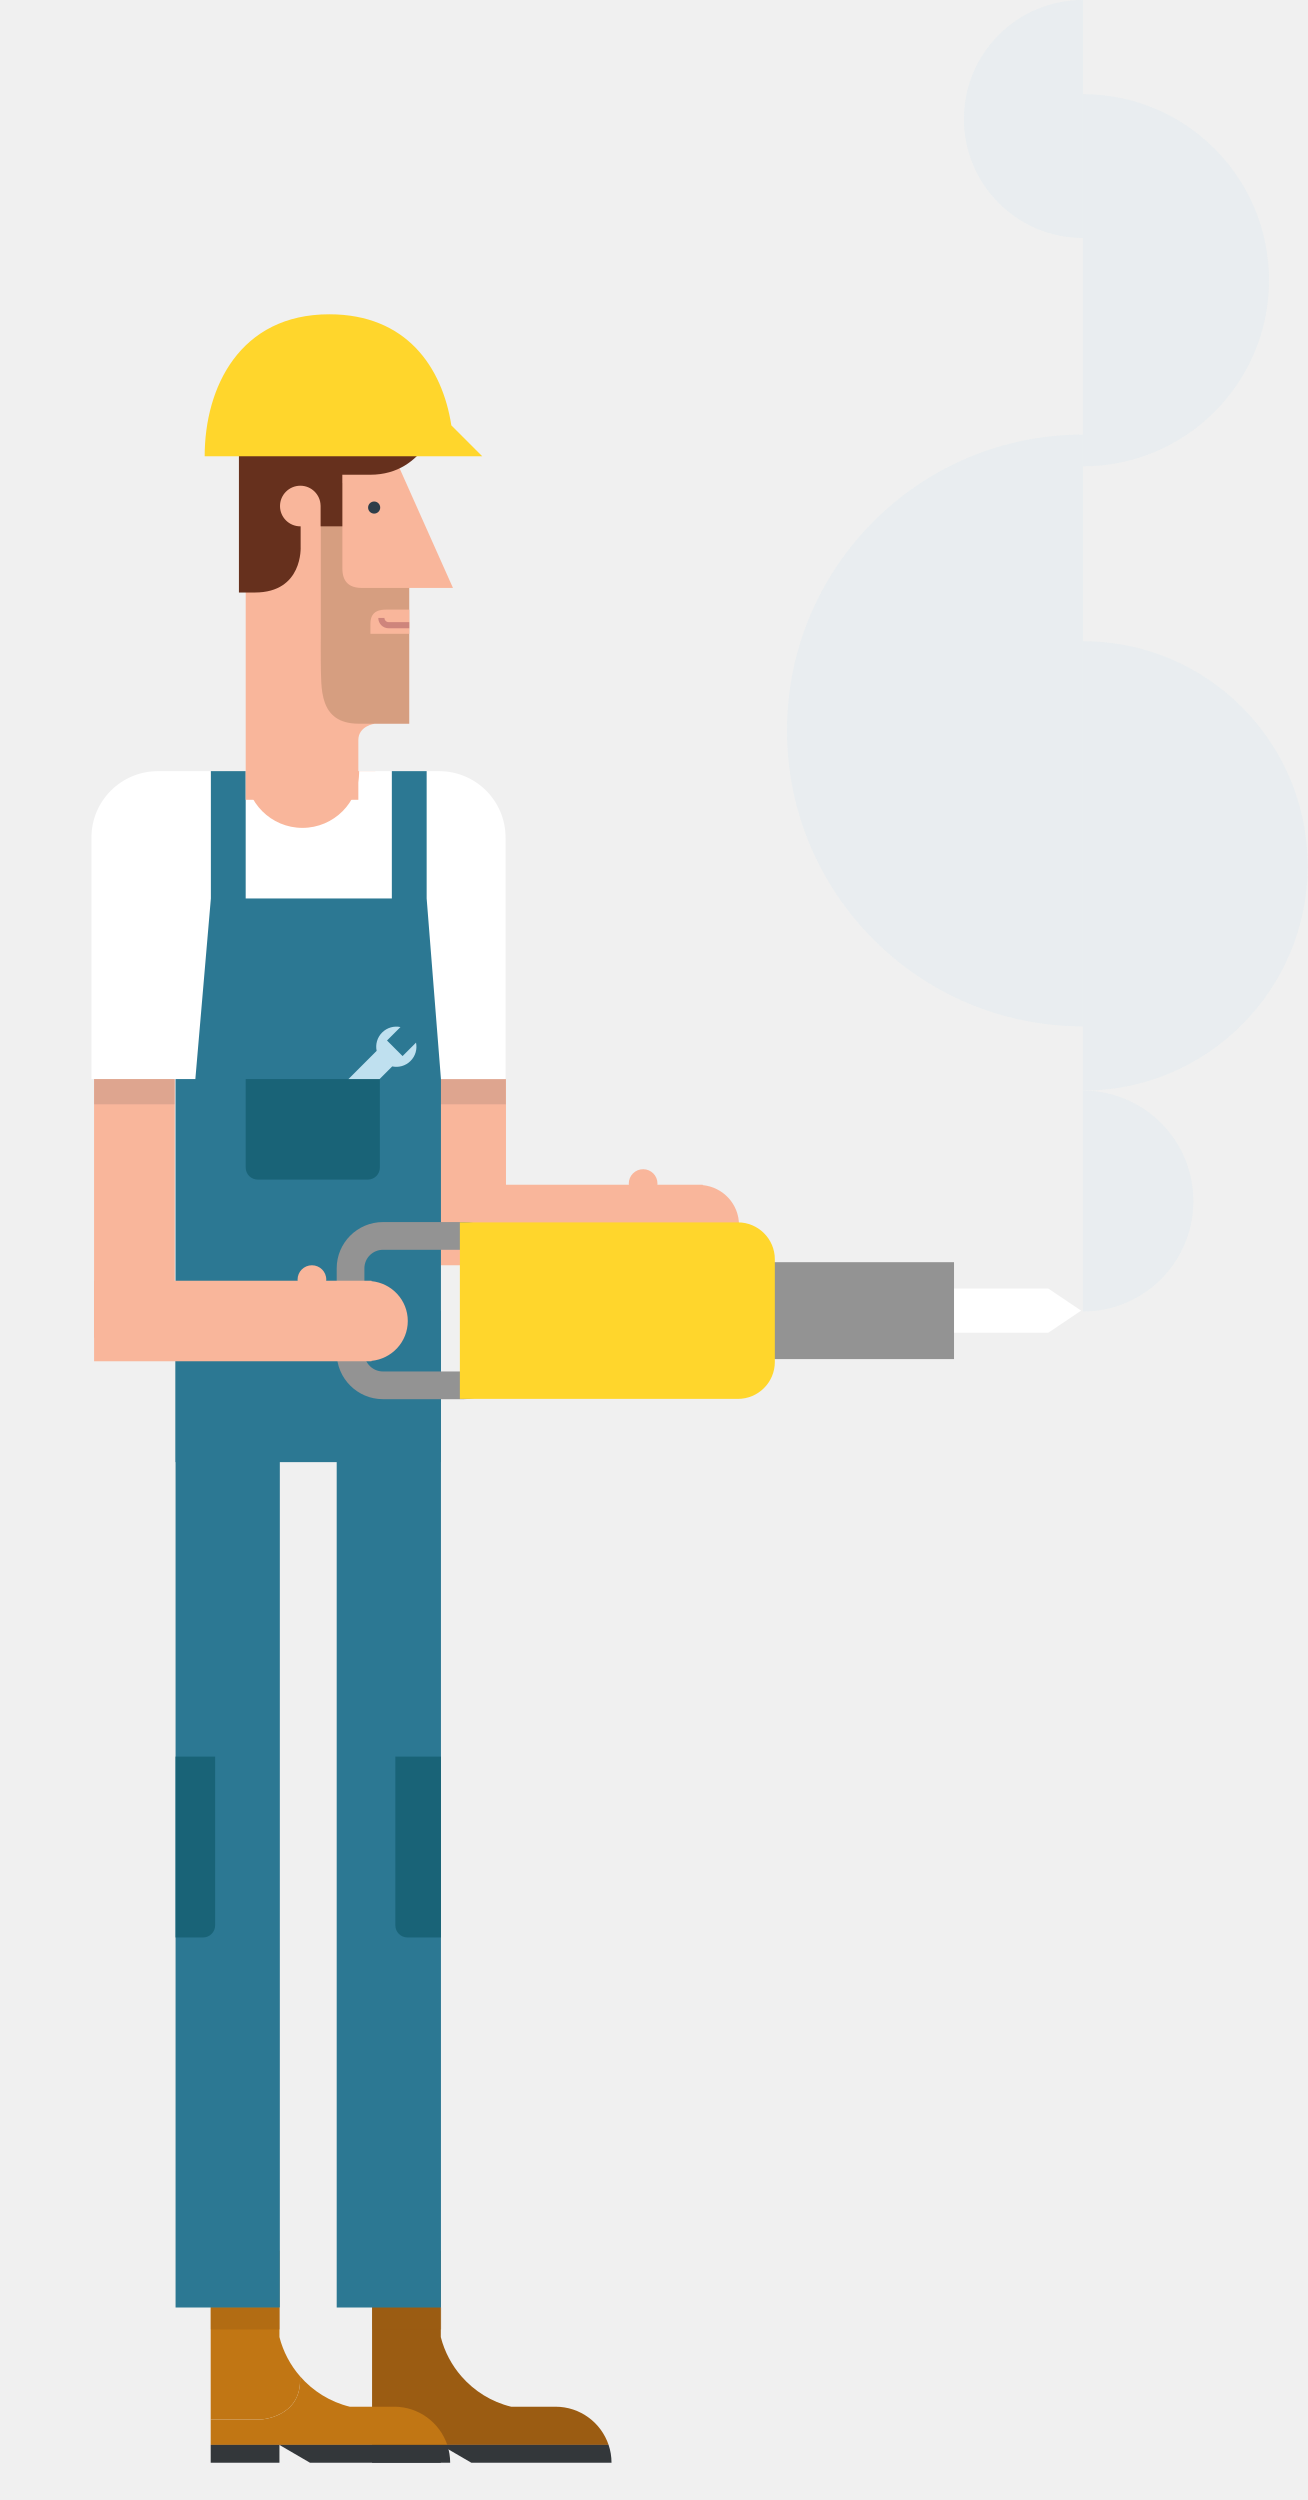
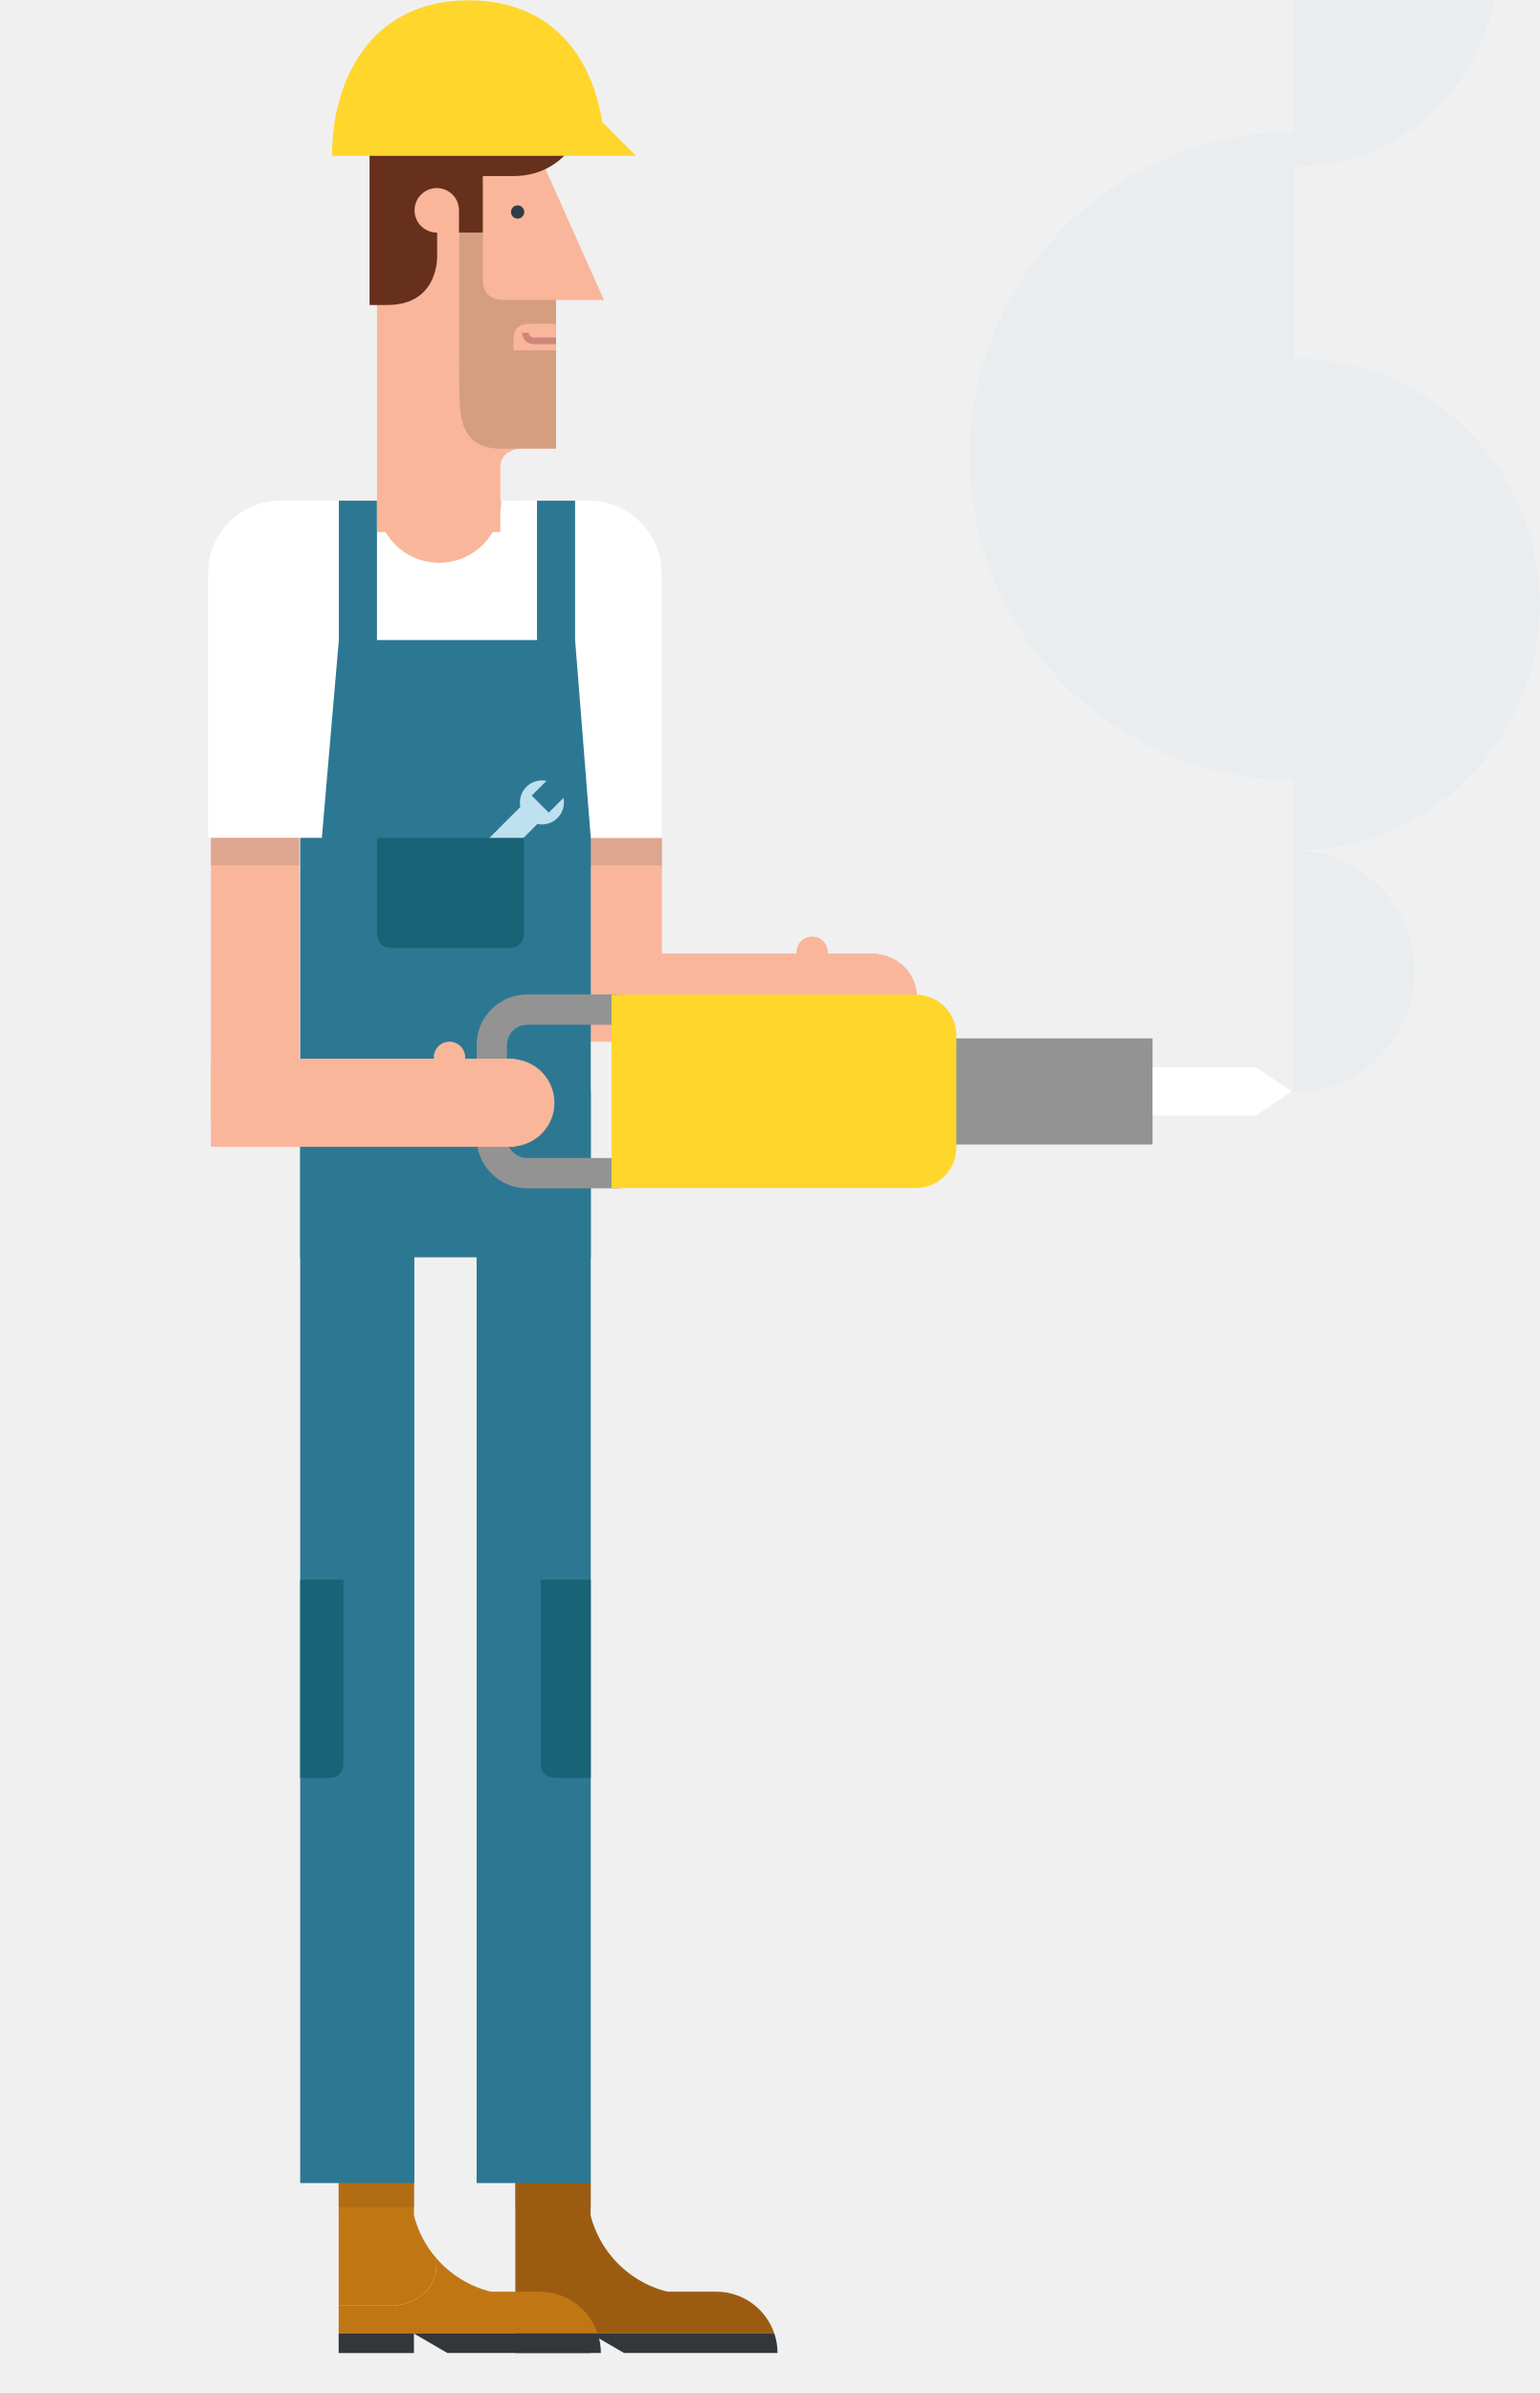
- <svg xmlns="http://www.w3.org/2000/svg" version="1.1" id="Layer_1" x="0px" y="0px" width="109.082px" height="208.547px" viewBox="0 -26.254 109.082 208.547" enable-background="new 0 -26.254 109.082 208.547" xml:space="preserve">
+ <svg xmlns="http://www.w3.org/2000/svg" version="1.1" id="Layer_1" x="0px" y="0px" width="117.306px" height="182.292px" viewBox="0 0 117.306 182.292" enable-background="new 0 0 117.306 182.292" xml:space="preserve">
  <g>
    <g>
-       <path fill="#F9B69B" d="M52.452,72.477c0,0.034,0.008,0.063,0.01,0.098h-2.938H35.478v6.717h14.047h4.548h4.21    c0,0,0.002,0,0.006,0h0.008h0.322v-0.033c1.697-0.17,3.027-1.584,3.027-3.327c0-1.742-1.33-3.157-3.027-3.325v-0.032h-0.316    c0,0-0.008-0.002-0.014-0.002c-0.004,0-0.01,0.002-0.014,0.002h-3.439c0.003-0.034,0.01-0.063,0.01-0.098    c0-0.662-0.535-1.197-1.195-1.197C52.988,71.28,52.452,71.815,52.452,72.477z" />
-       <rect x="35.478" y="63.761" fill="#F9B69B" width="6.73" height="13.584" />
+       <path fill="#F9B69B" d="M60.676,72.54c0,0.034,0.008,0.063,0.01,0.098h-2.938H43.701v6.717h14.048h4.548h4.21c0,0,0.002,0,0.006,0    h0.008h0.322v-0.033c1.697-0.17,3.027-1.584,3.027-3.327c0-1.742-1.33-3.157-3.027-3.325v-0.032h-0.316    c0,0-0.008-0.002-0.014-0.002c-0.004,0-0.01,0.002-0.014,0.002H63.06c0.003-0.034,0.01-0.063,0.01-0.098    c0-0.662-0.535-1.197-1.195-1.197C61.212,71.342,60.676,71.877,60.676,72.54z" />
+       <rect x="43.701" y="63.823" fill="#F9B69B" width="6.73" height="13.584" />
    </g>
-     <rect x="35.478" y="63.762" opacity="0.4" fill="#B78C7D" width="6.717" height="2.104" />
+     <rect x="43.701" y="63.825" opacity="0.4" fill="#B78C7D" enable-background="new    " width="6.717" height="2.104" />
    <g>
      <g>
-         <path fill="#9B5C12" d="M46.342,174.511h-3.704c-1.637-0.398-3.076-1.303-4.146-2.533c-0.809-0.928-1.406-2.047-1.721-3.275     v-7.215l-0.186-0.041h-5.548v9.121v3.051v0.979v0.98v2.119h19.731C50.146,175.845,48.401,174.511,46.342,174.511z" />
-         <path fill="#33373A" d="M31.037,179.185h5.733v-0.555v-0.93l2.547,1.484h11.695c0-0.52-0.086-1.023-0.244-1.488H31.037v0.934     V179.185z" />
-         <rect x="31.037" y="166.236" opacity="0.4" fill="#9B5C12" width="5.765" height="1.83" />
+         <path fill="#9B5C12" d="M54.565,174.574h-3.704c-1.637-0.398-3.076-1.303-4.146-2.533c-0.81-0.928-1.406-2.047-1.722-3.275     v-7.215l-0.186-0.041h-5.548v9.121v3.051v0.979v0.98v2.119h19.73C58.37,175.908,56.624,174.574,54.565,174.574z" />
+         <path fill="#33373A" d="M39.261,179.248h5.733v-0.555v-0.93l2.547,1.482h11.694c0-0.52-0.086-1.021-0.244-1.488h-19.73v0.936     V179.248z" />
+         <rect x="39.261" y="166.298" opacity="0.4" fill="#9B5C12" enable-background="new    " width="5.765" height="1.83" />
      </g>
      <g>
-         <rect x="28.087" y="83.077" fill="#2C7893" width="8.696" height="83.159" />
-         <path fill="#196377" d="M32.979,120.277v9.777v2.795v1.51c0,0.557,0.451,1.008,1.008,1.008h2.796v-15.09H32.979z" />
+         <rect x="36.311" y="83.14" fill="#2C7893" width="8.696" height="83.159" />
+         <path fill="#196377" d="M41.203,120.339v9.777v2.795v1.51c0,0.557,0.451,1.008,1.008,1.008h2.796v-15.09H41.203L41.203,120.339z" />
      </g>
    </g>
    <g>
      <g>
        <g>
-           <path fill="#C17614" d="M32.884,174.511h-3.706c-1.636-0.398-3.075-1.303-4.146-2.533c-0.002,0.123-0.002,0.24-0.002,0.354      c0,3.057-3.248,3.246-3.248,3.246h-4.205v2.119H37.31C36.688,175.845,34.941,174.511,32.884,174.511z" />
-           <path fill="#C17614" d="M25.03,172.332c0-0.113,0-0.23,0.002-0.354c-0.809-0.928-1.406-2.047-1.721-3.275v-7.215l-0.184-0.041      h-5.551v9.121v3.051v0.979v0.98h4.205C21.782,175.578,25.03,175.388,25.03,172.332z" />
-           <path fill="#33373A" d="M17.577,179.185h5.734v-0.555v-0.93l2.547,1.484h11.695c0-0.52-0.088-1.023-0.244-1.488H17.577v0.934      V179.185z" />
+           <path fill="#C17614" d="M41.107,174.574h-3.706c-1.636-0.398-3.075-1.303-4.146-2.533c-0.002,0.123-0.002,0.24-0.002,0.354      c0,3.057-3.248,3.246-3.248,3.246h-4.205v2.119h19.732C44.912,175.908,43.164,174.574,41.107,174.574z" />
+           <path fill="#C17614" d="M33.253,172.394c0-0.113,0-0.23,0.002-0.354c-0.809-0.928-1.406-2.047-1.721-3.275v-7.215l-0.184-0.041      H25.8v9.121v3.051v0.979v0.98h4.205C30.006,175.64,33.253,175.451,33.253,172.394z" />
+           <path fill="#33373A" d="M25.801,179.248h5.734v-0.555v-0.93l2.547,1.482h11.696c0-0.52-0.089-1.021-0.244-1.488H25.801v0.936      V179.248z" />
        </g>
-         <rect x="17.577" y="166.236" opacity="0.4" fill="#9B5C12" width="5.766" height="1.83" />
+         <rect x="25.801" y="166.298" opacity="0.4" fill="#9B5C12" enable-background="new    " width="5.766" height="1.83" />
      </g>
-       <rect x="14.646" y="83.077" fill="#2C7893" width="8.697" height="83.159" />
+       <rect x="22.87" y="83.14" fill="#2C7893" width="8.697" height="83.159" />
    </g>
-     <path fill="#196377" d="M17.946,134.359v-1.51v-2.795v-9.777h-3.301v15.09h2.295C17.497,135.367,17.946,134.916,17.946,134.359z" />
-     <rect x="18.806" y="38.075" fill="#F9B69B" width="12.508" height="9.913" />
-     <path fill="#FFFFFF" d="M36.634,38.075h-4.775h-0.613H29.96c0,2.613-2.119,4.732-4.732,4.732s-4.732-2.119-4.732-4.732h-1.938   h-5.387c-3.061,0-5.543,2.48-5.543,5.54v4.058l0,0v16.09h2.145h4.873l0,0h22.138l0,0h5.39v-6.536v-5.767v-7.845   C42.173,40.555,39.692,38.075,36.634,38.075z" />
-     <polygon fill="#2C7893" points="35.591,48.694 35.591,38.075 32.687,38.075 32.687,48.694 20.495,48.694 20.495,38.075    17.591,38.075 17.591,48.694 16.296,63.762 14.646,63.762 14.646,95.718 16.296,95.718 36.783,95.718 36.783,63.762  " />
-     <path fill="#BFE0EF" d="M34.247,62.249c0.418-0.414,0.568-0.996,0.457-1.529l-1.123,1.123l-1.297-1.299l1.123-1.123   c-0.535-0.111-1.115,0.041-1.531,0.456s-0.568,0.995-0.457,1.53l-1.638,1.639l-2.231,2.231l1.299,1.298l2.23-2.23l1.639-1.64   C33.253,62.816,33.833,62.666,34.247,62.249z" />
-     <path fill="#196377" d="M20.495,63.762v3.072v2.795v1.511c0,0.557,0.451,1.007,1.006,1.007h9.18c0.559,0,1.008-0.45,1.008-1.007   v-1.511v-2.795v-3.072H20.495z" />
+     <path fill="#196377" d="M26.169,134.421v-1.51v-2.795v-9.777h-3.301v15.09h2.295C25.721,135.429,26.169,134.978,26.169,134.421z" />
+     <rect x="27.03" y="38.138" fill="#F9B69B" width="12.507" height="9.913" />
+     <path fill="#FFFFFF" d="M44.857,38.138h-4.775H39.47h-1.286c0,2.613-2.119,4.732-4.732,4.732s-4.732-2.119-4.732-4.732h-1.938   h-5.387c-3.061,0-5.543,2.48-5.543,5.54v4.058l0,0v16.09h2.145h4.873l0,0h22.138l0,0h5.39V57.29v-5.767v-7.845   C50.396,40.618,47.916,38.138,44.857,38.138z" />
+     <polygon fill="#2C7893" points="43.814,48.756 43.814,38.138 40.91,38.138 40.91,48.756 28.719,48.756 28.719,38.138    25.814,38.138 25.814,48.756 24.52,63.825 22.87,63.825 22.87,95.781 24.52,95.781 45.007,95.781 45.007,63.825  " />
+     <path fill="#BFE0EF" d="M42.471,62.312c0.418-0.414,0.568-0.996,0.457-1.529l-1.123,1.123l-1.297-1.299l1.123-1.123   c-0.535-0.111-1.115,0.041-1.531,0.456s-0.568,0.995-0.457,1.53l-1.638,1.639l-2.231,2.231l1.299,1.298l2.23-2.23l1.639-1.64   C41.477,62.878,42.057,62.729,42.471,62.312z" />
+     <path fill="#196377" d="M28.719,63.825v3.072v2.795v1.511c0,0.557,0.451,1.007,1.006,1.007h9.18c0.56,0,1.008-0.45,1.008-1.007   v-1.511v-2.795v-3.072H28.719z" />
    <g>
      <g>
-         <path fill="#F9B69B" d="M32.98,12.022l4.806,10.769h-3.648v11.326h-2.873c0,0-1.373,0.172-1.373,1.374c0,0.515,0,0.515,0,2.574     v2.402h-9.396v-1.543V11.807H32.81L32.98,12.022z" />
-         <circle fill="#2E3D49" cx="31.211" cy="16.086" r="0.505" />
-         <path opacity="0.2" fill="#4C3B15" d="M26.761,17.685v9.267c0,0-0.014,1.576,0,2.103c0.051,2.056-0.215,5.062,3.176,5.062     c2.617,0,4.201,0,4.201,0V22.791h-1.973c0,0-0.449,0-1.973,0c-1.115,0-1.631-0.558-1.631-1.63c0-1.76,0-7.122,0-7.122h-1.801     V17.685z" />
-         <path fill="#F9B69B" d="M34.138,24.6c0,0-0.664,0-1.908,0c-0.439,0-1.329,0.041-1.329,1.158c0,0.685,0,0.861,0,0.861h3.237V24.6z     " />
-         <path fill="#CE857C" d="M32.419,25.643c-0.192,0-0.35-0.158-0.35-0.352h-0.514c0,0.477,0.387,0.865,0.863,0.865l0,0h1.719v-0.514     H32.419z" />
-         <path fill="#66301D" d="M19.931,8.458v14.715c0,0,0,0,1.332,0c4.031,0,3.816-3.817,3.816-3.817v-1.707     c-0.01,0-0.018,0.004-0.025,0.004c-0.936,0-1.696-0.756-1.696-1.692c0-0.938,0.761-1.697,1.696-1.697     c0.923,0,1.67,0.74,1.691,1.66h0.002v0.037v1.692h1.809v-4.304c0.574,0,1.32,0,2.316,0c4.719,0,5.75-4.891,5.75-4.891H19.931z" />
+         <path fill="#F9B69B" d="M41.203,12.084l4.807,10.769h-3.648V34.18h-2.873c0,0-1.373,0.172-1.373,1.374c0,0.515,0,0.515,0,2.574     v2.402H28.72v-1.543V11.87h12.313L41.203,12.084z" />
+         <circle fill="#2E3D49" cx="39.435" cy="16.148" r="0.505" />
+         <path opacity="0.2" fill="#4C3B15" enable-background="new    " d="M34.984,17.748v9.267c0,0-0.014,1.576,0,2.103     c0.051,2.056-0.215,5.062,3.176,5.062c2.617,0,4.201,0,4.201,0V22.854h-1.973c0,0-0.449,0-1.973,0     c-1.115,0-1.631-0.558-1.631-1.63c0-1.76,0-7.122,0-7.122h-1.801L34.984,17.748L34.984,17.748z" />
+         <path fill="#F9B69B" d="M42.361,24.663c0,0-0.664,0-1.908,0c-0.438,0-1.328,0.041-1.328,1.158c0,0.685,0,0.861,0,0.861h3.236     V24.663z" />
+         <path fill="#CE857C" d="M40.643,25.706c-0.191,0-0.35-0.158-0.35-0.352h-0.514c0,0.477,0.387,0.865,0.862,0.865l0,0h1.72v-0.514     L40.643,25.706L40.643,25.706z" />
+         <path fill="#66301D" d="M28.155,8.521v14.715c0,0,0,0,1.332,0c4.031,0,3.816-3.817,3.816-3.817v-1.707     c-0.01,0-0.018,0.004-0.025,0.004c-0.936,0-1.696-0.756-1.696-1.692c0-0.938,0.761-1.697,1.696-1.697     c0.923,0,1.67,0.74,1.691,1.66h0.002v0.037v1.692h1.809v-4.304c0.574,0,1.32,0,2.316,0c4.719,0,5.75-4.891,5.75-4.891H28.155z" />
      </g>
-       <path fill="#FFD62C" d="M37.651,9.231c-0.754-4.85-3.744-9.267-10.186-9.267c-7.469,0-10.392,6.105-10.392,11.843h19.618h1.164    h2.371L37.651,9.231z" />
+       <path fill="#FFD62C" d="M45.875,9.293c-0.754-4.85-3.744-9.267-10.187-9.267c-7.469,0-10.392,6.105-10.392,11.843h19.617h1.164    h2.371L45.875,9.293z" />
    </g>
    <g>
-       <path fill="#939393" d="M28.087,86.606v-7.059c0-2.127,1.73-3.857,3.857-3.857h6.759c2.128,0,3.858,1.73,3.858,3.857v7.059    c0,2.127-1.73,3.857-3.858,3.857h-6.759C29.817,90.464,28.087,88.733,28.087,86.606z M40.251,79.548    c0-0.852-0.695-1.545-1.548-1.545h-6.759c-0.853,0-1.547,0.693-1.547,1.545v7.059c0,0.852,0.694,1.545,1.547,1.545h6.759    c0.853,0,1.548-0.693,1.548-1.545V79.548z" />
-       <polygon fill="#FFFFFF" points="65.948,84.921 65.948,81.235 87.446,81.235 90.185,83.077 87.446,84.921   " />
-       <rect x="60.552" y="79.036" fill="#939393" width="19.031" height="8.084" />
-       <path fill="#FFD62C" d="M61.554,90.44c1.701,0,3.082-1.381,3.082-3.082v-8.561c0-1.703-1.381-3.082-3.082-3.082H38.362V90.44    H61.554z" />
+       <path fill="#939393" d="M36.311,86.668v-7.059c0-2.127,1.73-3.857,3.857-3.857h6.759c2.128,0,3.858,1.73,3.858,3.857v7.059    c0,2.127-1.73,3.857-3.858,3.857h-6.759C38.041,90.526,36.311,88.795,36.311,86.668z M48.475,79.61    c0-0.852-0.695-1.545-1.548-1.545h-6.759c-0.854,0-1.547,0.693-1.547,1.545v7.059c0,0.852,0.693,1.545,1.547,1.545h6.759    c0.853,0,1.548-0.693,1.548-1.545V79.61z" />
+       <polygon fill="#FFFFFF" points="74.172,84.983 74.172,81.297 95.669,81.297 98.409,83.14 95.669,84.983   " />
+       <rect x="68.775" y="79.099" fill="#939393" width="19.031" height="8.084" />
+       <path fill="#FFD62C" d="M69.778,90.502c1.7,0,3.082-1.381,3.082-3.082v-8.561c0-1.703-1.382-3.082-3.082-3.082H46.586v14.725    H69.778z" />
    </g>
    <g>
-       <path fill="#F9B69B" d="M24.823,80.487c0,0.035,0.008,0.064,0.008,0.098h-2.938H7.848v6.717h14.046h4.549h4.209    c0,0,0.004,0,0.008,0h0.006h0.324v-0.033c1.695-0.168,3.027-1.584,3.027-3.326s-1.332-3.156-3.027-3.324v-0.033h-0.316    c0,0-0.01-0.002-0.014-0.002c-0.006,0-0.01,0.002-0.014,0.002h-3.439c0.002-0.033,0.01-0.062,0.01-0.098    c0-0.662-0.537-1.195-1.197-1.195S24.823,79.825,24.823,80.487z" />
-       <rect x="7.848" y="63.762" fill="#F9B69B" width="6.73" height="21.594" />
+       <path fill="#F9B69B" d="M33.047,80.549c0,0.035,0.008,0.064,0.008,0.098h-2.938H16.072v6.717h14.046h4.549h4.208    c0,0,0.005,0,0.009,0h0.006h0.324v-0.033c1.694-0.168,3.026-1.584,3.026-3.326c0-1.742-1.332-3.156-3.026-3.324v-0.033h-0.316    c0,0-0.01-0.002-0.014-0.002c-0.007,0-0.011,0.002-0.015,0.002h-3.438c0.002-0.033,0.01-0.062,0.01-0.098    c0-0.662-0.537-1.195-1.197-1.195S33.047,79.888,33.047,80.549z" />
+       <rect x="16.072" y="63.825" fill="#F9B69B" width="6.73" height="21.594" />
    </g>
-     <rect x="7.848" y="63.762" opacity="0.4" fill="#B78C7D" width="6.716" height="2.104" />
+     <rect x="16.072" y="63.825" opacity="0.4" fill="#B78C7D" enable-background="new    " width="6.716" height="2.104" />
    <g opacity="0.26">
-       <path fill="#D3E5EF" d="M90.336,64.726c5.089,0,9.212,4.125,9.212,9.211c0,5.089-4.123,9.212-9.212,9.212" />
-       <path fill="#D3E5EF" d="M90.336-18.399c8.573,0,15.522,6.949,15.522,15.521s-6.949,15.523-15.522,15.523" />
-       <path fill="#D3E5EF" d="M90.336,27.235c10.353,0,18.746,8.392,18.746,18.746c0,10.351-8.394,18.745-18.746,18.745" />
-       <path fill="#D3E5EF" d="M90.336,9.998c-13.632,0-24.683,11.053-24.683,24.685c0,13.631,11.051,24.681,24.683,24.681" />
-       <path fill="#D3E5EF" d="M90.336-26.254c-5.48,0-9.924,4.444-9.924,9.924c0,5.481,4.443,9.926,9.924,9.926" />
+       <path fill="#D3E5EF" d="M98.56,64.789c5.089,0,9.212,4.125,9.212,9.211c0,5.089-4.123,9.212-9.212,9.212" />
+       <path fill="#D3E5EF" d="M98.56-18.336c8.573,0,15.521,6.949,15.521,15.521c0,8.572-6.948,15.523-15.521,15.523" />
+       <path fill="#D3E5EF" d="M98.56,27.297c10.354,0,18.746,8.392,18.746,18.746c0,10.351-8.395,18.745-18.746,18.745" />
+       <path fill="#D3E5EF" d="M98.56,10.061c-13.632,0-24.684,11.053-24.684,24.685c0,13.631,11.052,24.681,24.684,24.681" />
+       <path fill="#D3E5EF" d="M98.56-26.191c-5.48,0-9.924,4.444-9.924,9.924c0,5.481,4.443,9.926,9.924,9.926" />
    </g>
  </g>
</svg>
